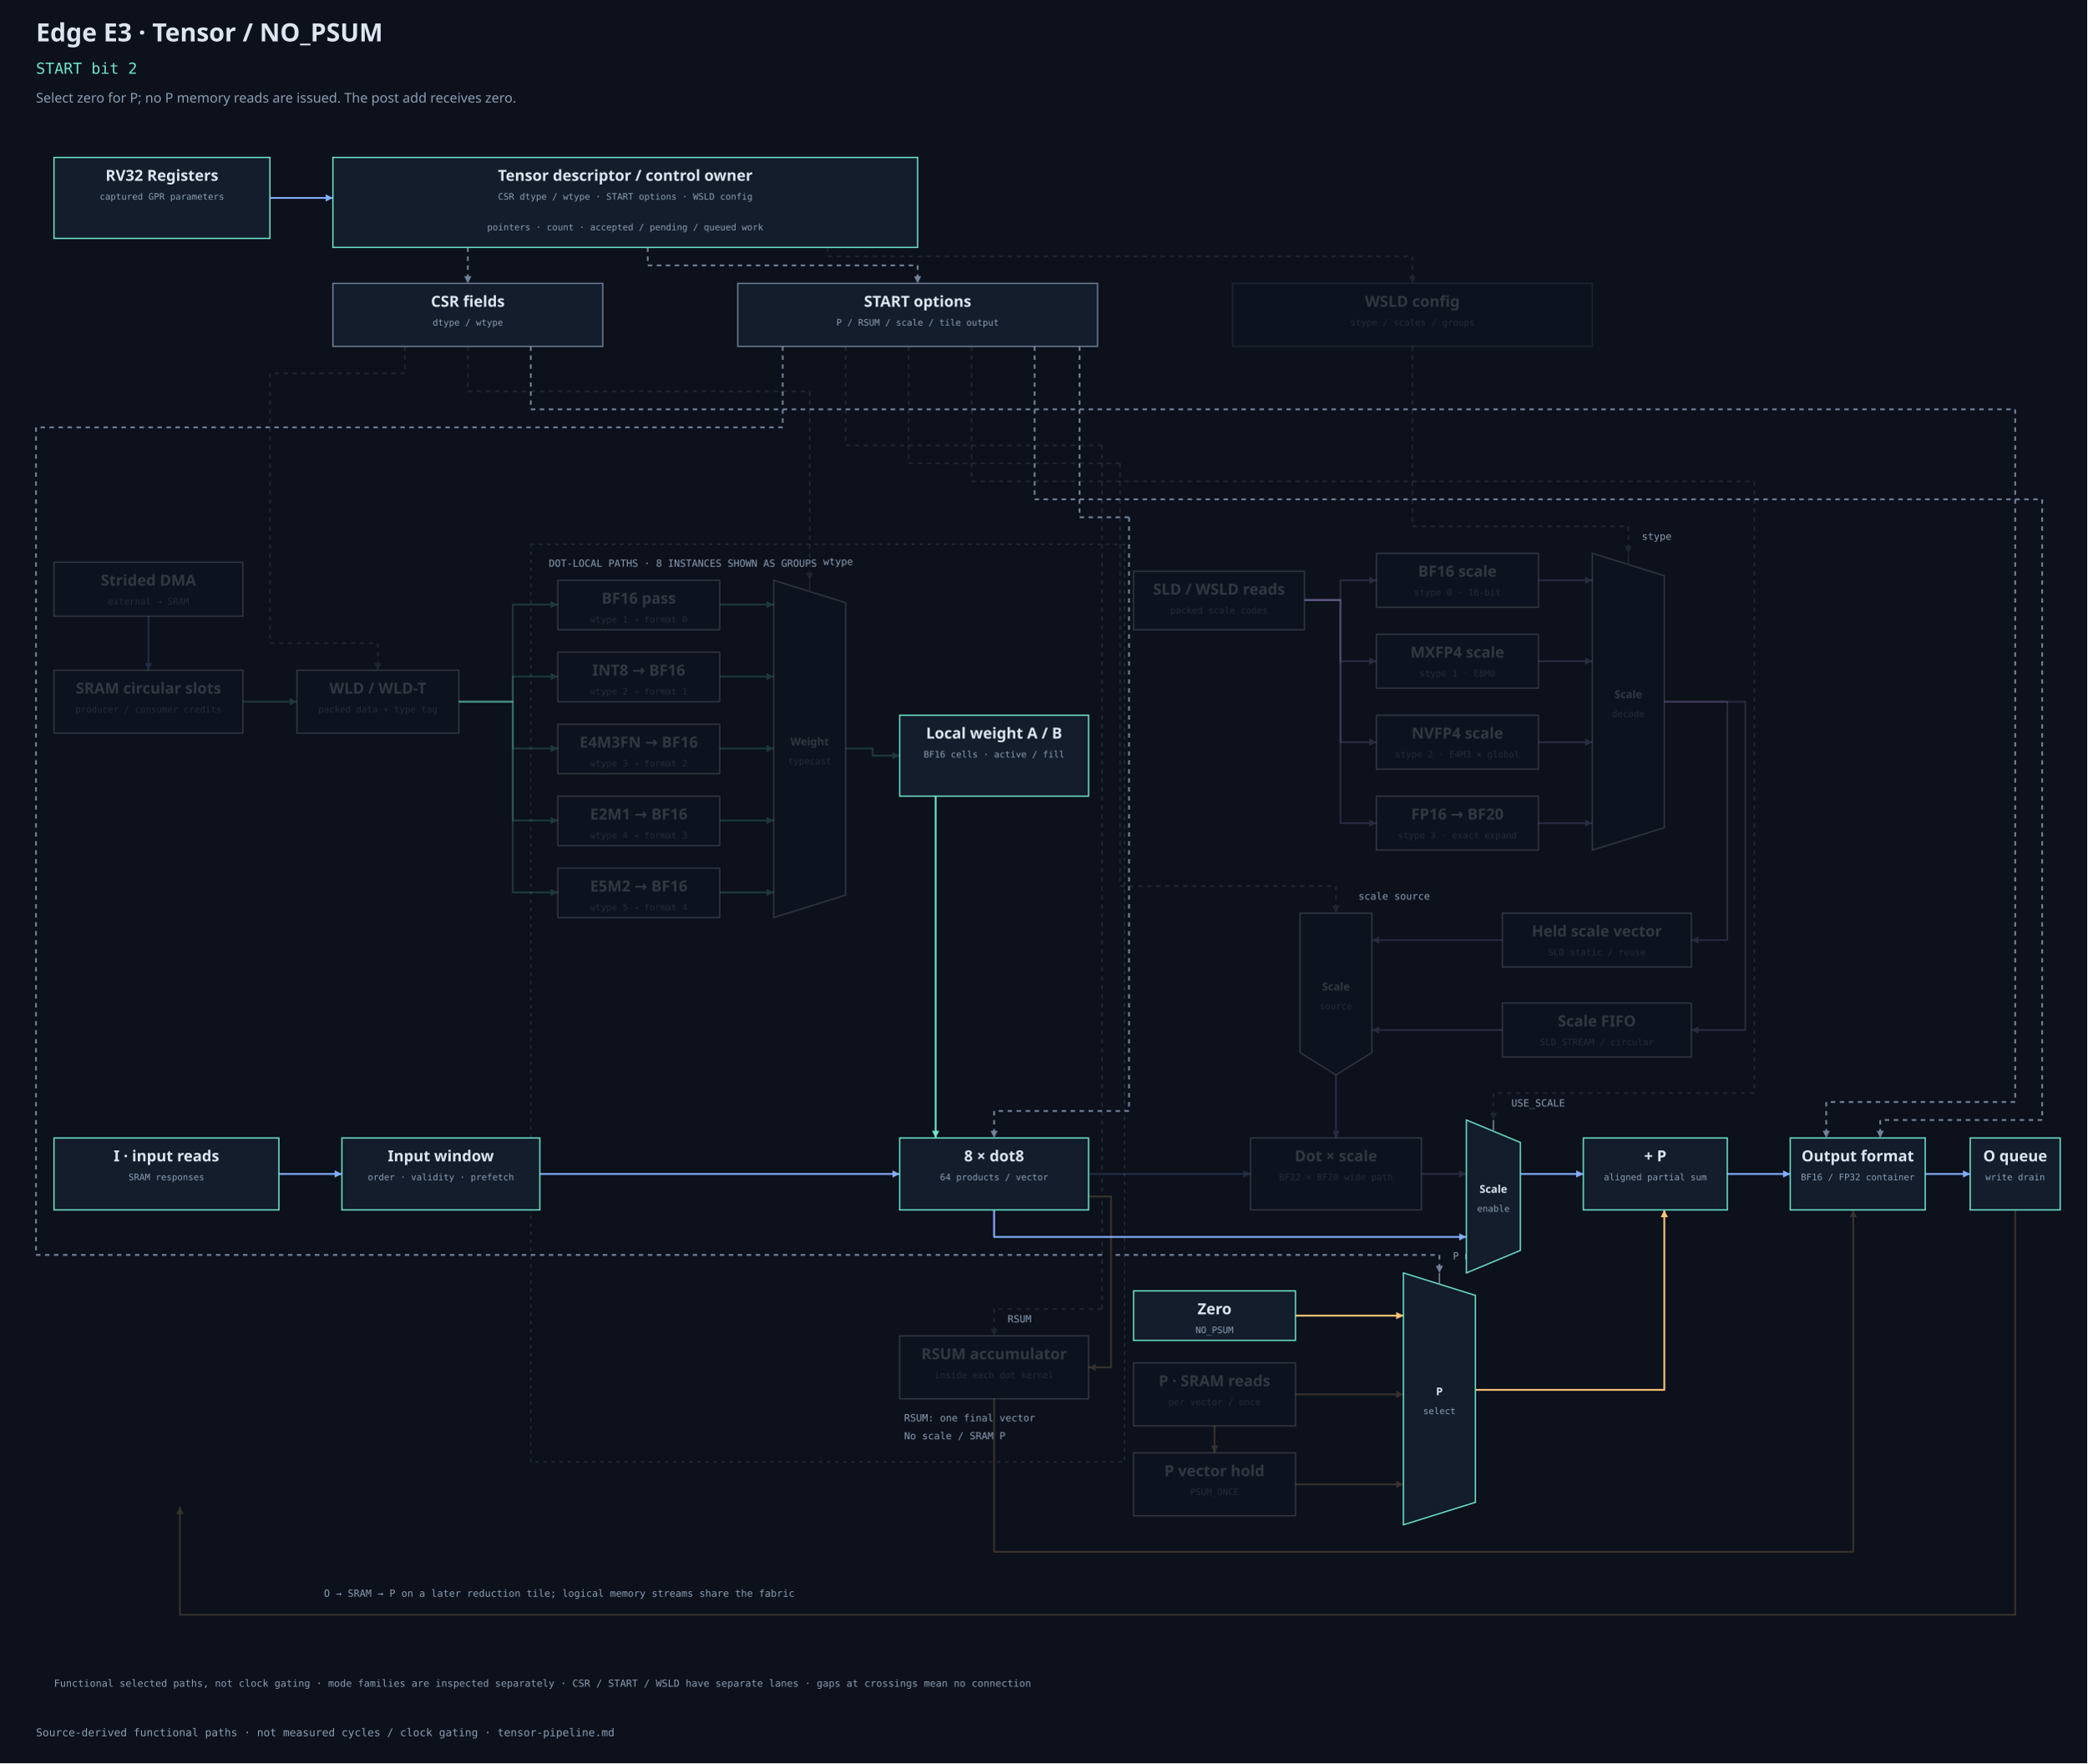
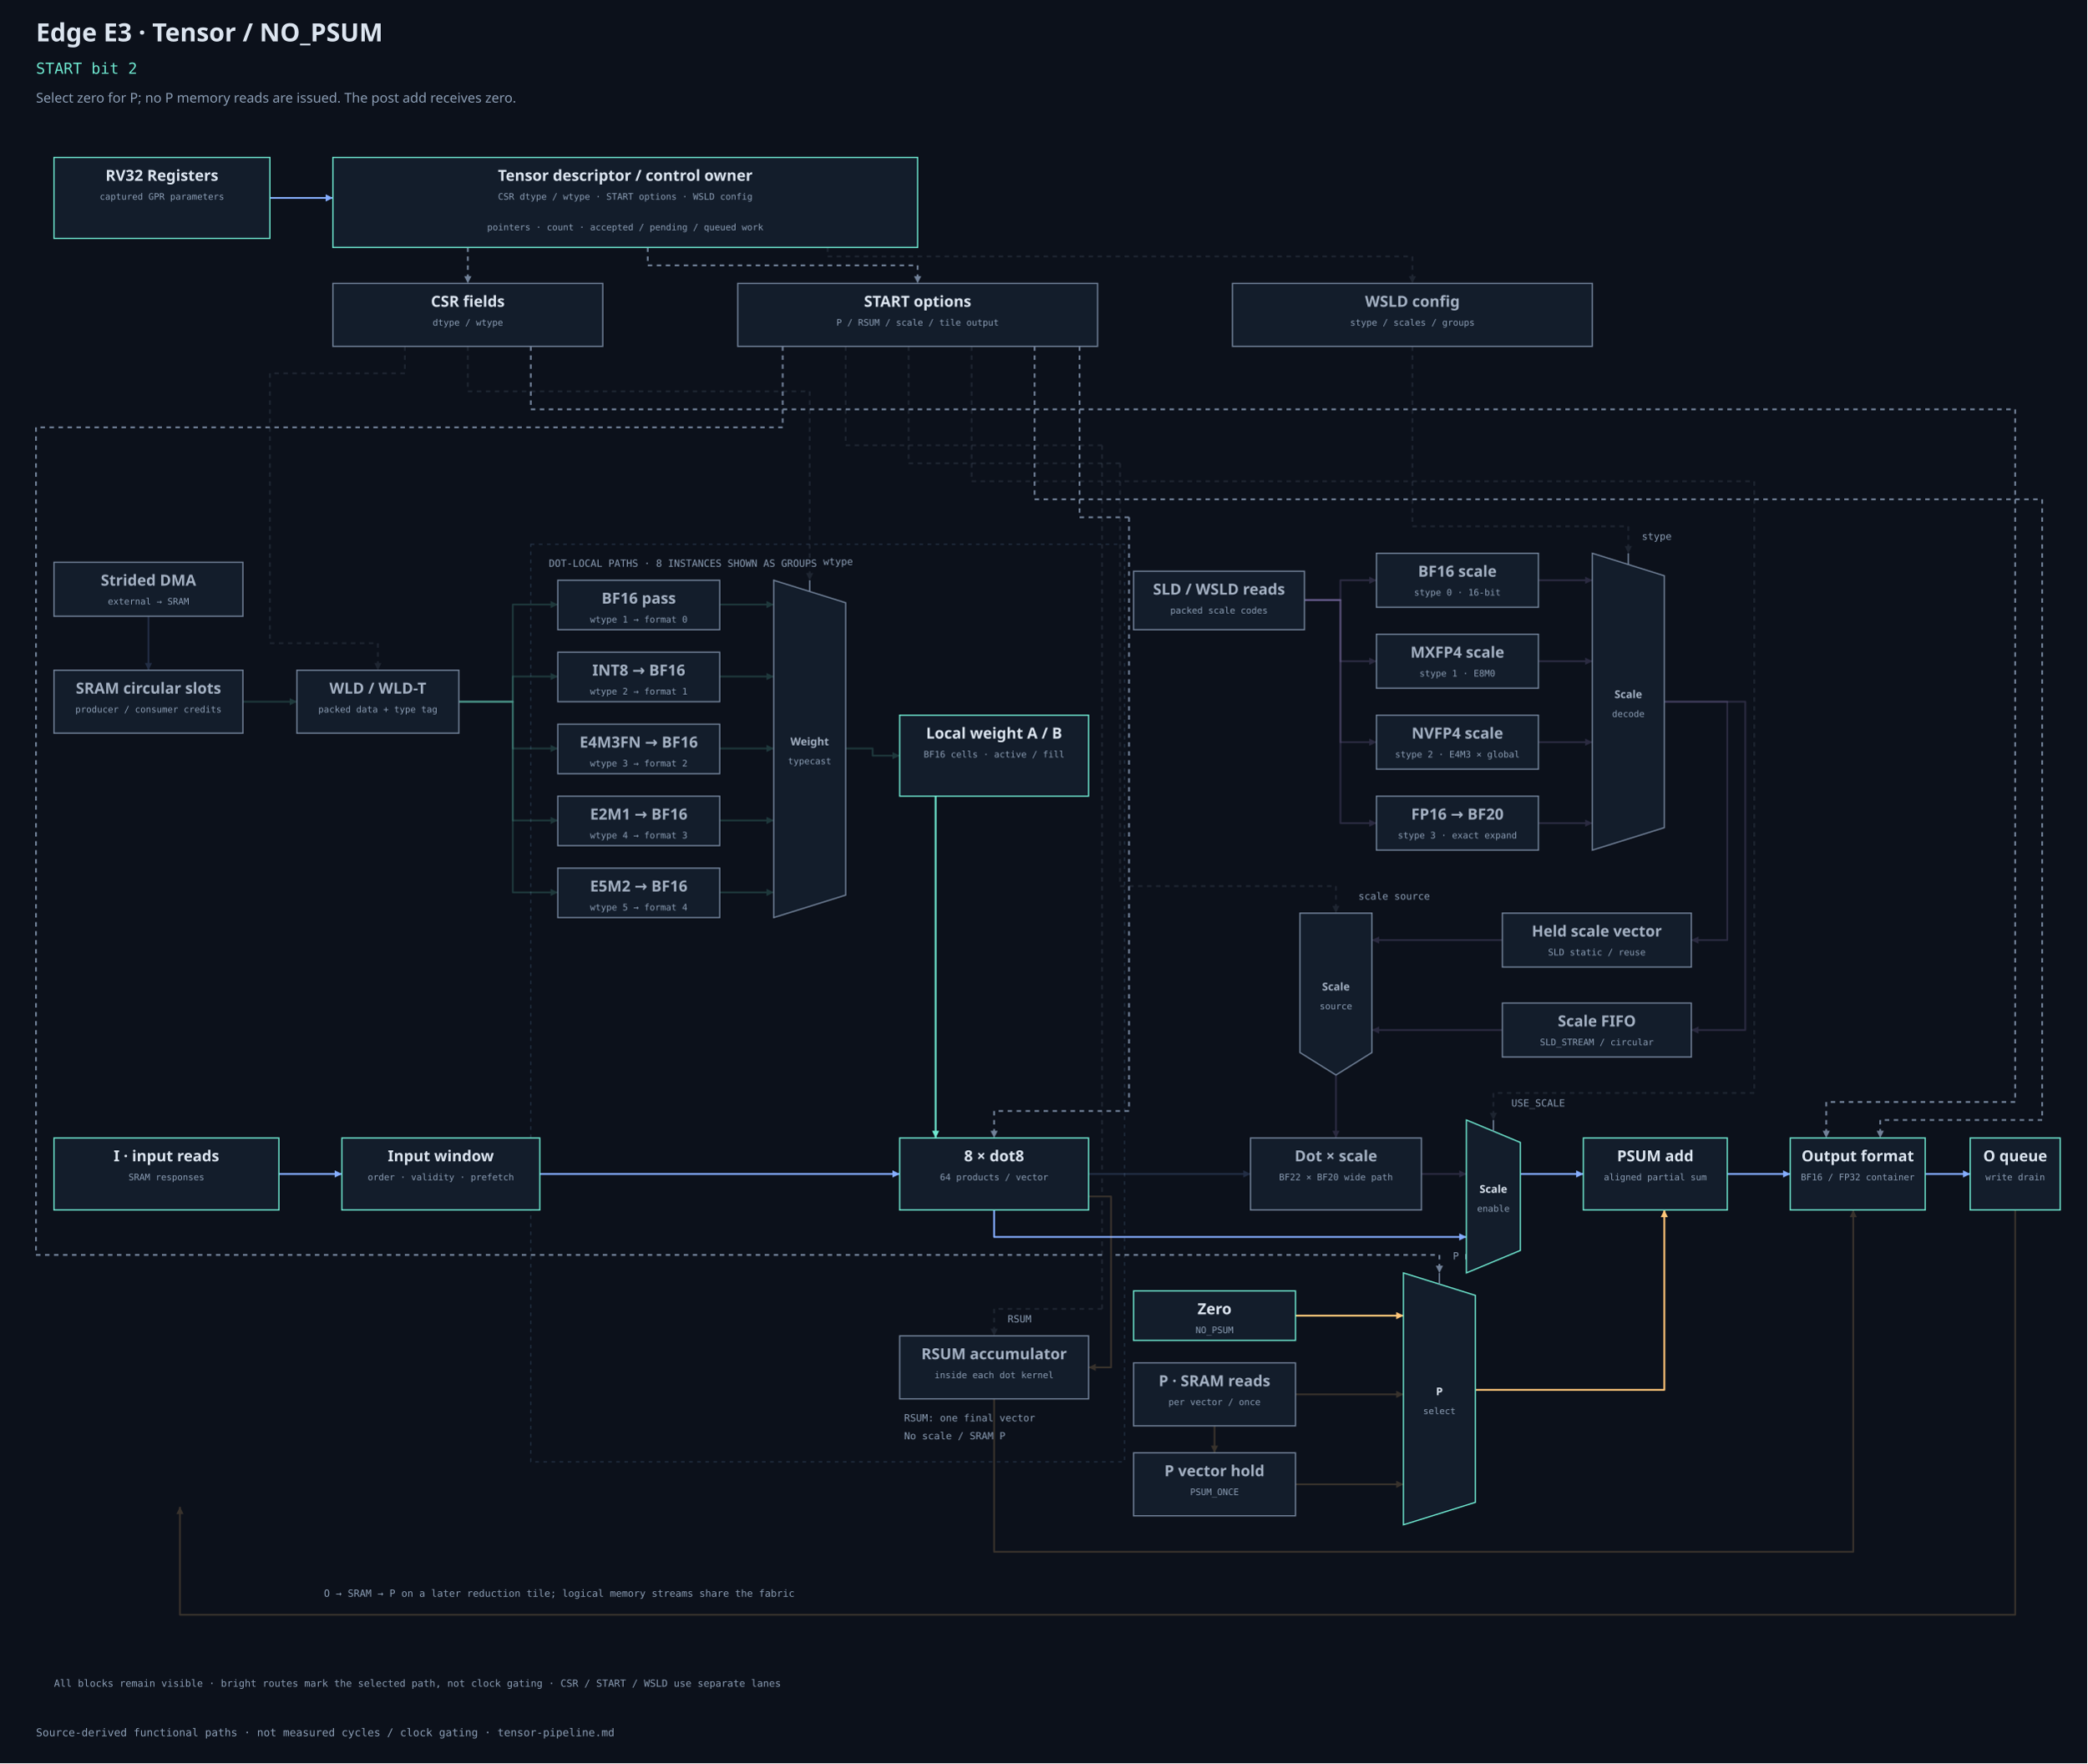
<svg xmlns="http://www.w3.org/2000/svg" width="2320" height="1960" viewBox="0 0 2320 1960">
  <rect width="2320" height="1960" fill="#0c111b" />
  <text x="40" y="46" fill="#dce5f0" font-family="sans-serif" font-size="28" font-weight="700">Edge E3 · Tensor / NO_PSUM</text>
  <text x="40" y="82" fill="#6ee7cf" font-family="monospace" font-size="17">START bit 2</text>
  <text x="40" y="114" fill="#8c9eb5" font-family="sans-serif" font-size="15">Select zero for P; no P memory reads are issued. The post add receives zero.</text>
  <svg x="20" y="135" width="2280" height="1760" viewBox="0 0 2280 1760" role="img" aria-labelledby="tensor-svg-title tensor-svg-desc">
-     <style>.tensor-bg{fill:var(--bg,#0c111b)}.tensor-memory{fill:none;stroke:var(--rule,#29394e);stroke-dasharray:4 5}.tensor-title{font:600 17px sans-serif;fill:var(--ink,#dce5f0)}.tensor-sub{font:10px monospace;fill:var(--muted,#8c9eb5)}.tensor-caption{font:11px monospace;fill:var(--muted,#8c9eb5)}.tensor-box{fill:var(--panel,#131d2b);stroke:var(--ink,#dce5f0);stroke-width:1.4}.tensor-wire{fill:none;stroke-width:2;stroke-linejoin:round}.tensor-data{stroke:#85adff}.tensor-weight{stroke:#6ee7cf}.tensor-psum{stroke:#ffc578}.tensor-optional{stroke:#b39be8}.tensor-control{stroke:#718198;stroke-dasharray:5 5}.tensor-arrow-data{fill:#85adff}.tensor-arrow-weight{fill:#6ee7cf}.tensor-arrow-psum{fill:#ffc578}.tensor-arrow-optional{fill:#b39be8}.tensor-arrow-control{fill:#718198}[data-tensor-node],[data-tensor-path]{opacity:.18}[data-tensor-node].is-active,[data-tensor-path].is-active{opacity:1}.tensor-mux-title{font-size:12px}.tensor-control-source .tensor-box{stroke:#718198!important}.tensor-control-port{stroke:#718198;stroke-width:1.5;fill:none}.is-active .tensor-box{stroke:#6ee7cf}</style>
+     <style>.tensor-bg{fill:var(--bg,#0c111b)}.tensor-memory{fill:none;stroke:var(--rule,#29394e);stroke-dasharray:4 5}.tensor-title{font:600 17px sans-serif;fill:var(--ink,#dce5f0)}.tensor-sub{font:10px monospace;fill:var(--muted,#8c9eb5)}.tensor-caption{font:11px monospace;fill:var(--muted,#8c9eb5)}.tensor-box{fill:var(--panel,#131d2b);stroke:var(--ink,#dce5f0);stroke-width:1.4}.tensor-wire{fill:none;stroke-width:2;stroke-linejoin:round}.tensor-data{stroke:#85adff}.tensor-weight{stroke:#6ee7cf}.tensor-psum{stroke:#ffc578}.tensor-optional{stroke:#b39be8}.tensor-control{stroke:#718198;stroke-dasharray:5 5}.tensor-arrow-data{fill:#85adff}.tensor-arrow-weight{fill:#6ee7cf}.tensor-arrow-psum{fill:#ffc578}.tensor-arrow-optional{fill:#b39be8}.tensor-arrow-control{fill:#718198}[data-tensor-node]{opacity:1}[data-tensor-path]{opacity:.18}[data-tensor-path].is-active{opacity:1}[data-tensor-node]:not(.is-active) .tensor-box{stroke:var(--muted,#718198)}[data-tensor-node]:not(.is-active) .tensor-title{fill:var(--muted,#a4b1c3)}[data-tensor-node]:not(.is-active) .tensor-sub{fill:var(--muted,#8c9eb5)}.tensor-mux-title{font-size:12px}.tensor-control-source .tensor-box{stroke:#718198!important}.tensor-control-port{stroke:#718198;stroke-width:1.5;fill:none}.is-active .tensor-box{stroke:#6ee7cf}</style>
    <defs>
      <marker id="tensor-arrow-data" viewBox="0 0 8 8" refX="8" refY="4" markerWidth="8" markerHeight="8" markerUnits="userSpaceOnUse" orient="auto">
        <path d="M0 0L8 4L0 8Z" class="tensor-arrow-data" />
      </marker>
      <marker id="tensor-arrow-weight" viewBox="0 0 8 8" refX="8" refY="4" markerWidth="8" markerHeight="8" markerUnits="userSpaceOnUse" orient="auto">
        <path d="M0 0L8 4L0 8Z" class="tensor-arrow-weight" />
      </marker>
      <marker id="tensor-arrow-psum" viewBox="0 0 8 8" refX="8" refY="4" markerWidth="8" markerHeight="8" markerUnits="userSpaceOnUse" orient="auto">
        <path d="M0 0L8 4L0 8Z" class="tensor-arrow-psum" />
      </marker>
      <marker id="tensor-arrow-optional" viewBox="0 0 8 8" refX="8" refY="4" markerWidth="8" markerHeight="8" markerUnits="userSpaceOnUse" orient="auto">
        <path d="M0 0L8 4L0 8Z" class="tensor-arrow-optional" />
      </marker>
      <marker id="tensor-arrow-control" viewBox="0 0 8 8" refX="8" refY="4" markerWidth="8" markerHeight="8" markerUnits="userSpaceOnUse" orient="auto">
        <path d="M0 0L8 4L0 8Z" class="tensor-arrow-control" />
      </marker>
    </defs>
    <rect class="tensor-bg" width="2280" height="1760" />
    <rect class="tensor-memory" x="570" y="470" width="660" height="1020" />
    <text class="tensor-caption" x="590" y="495">DOT-LOCAL PATHS · 8 INSTANCES SHOWN AS GROUPS</text>
    <text class="tensor-caption" x="895" y="493">wtype</text>
    <text class="tensor-caption" x="1805" y="465">stype</text>
    <text class="tensor-caption" x="1660" y="1095">USE_SCALE</text>
    <text class="tensor-caption" x="1490" y="865">scale source</text>
    <text class="tensor-caption" x="1595" y="1265">P mode</text>
    <text class="tensor-caption" x="1100" y="1335">RSUM</text>
    <path data-tensor-path="gpr-owner" class="tensor-wire tensor-data is-active" d="M280 85H350" marker-end="url(#tensor-arrow-data)" />
    <g data-tensor-path="ctrl-wld" class="tensor-wire tensor-control ">
      <path d="M430 250L430 280M430 280L280 280M280 280L280 580M280 580L400 580M400 580L400 610" />
      <path d="M400 602L400 610" marker-end="url(#tensor-arrow-control)" />
    </g>
    <g data-tensor-path="ctrl-weight" class="tensor-wire tensor-control ">
      <path d="M500 250L500 300M500 300L880 300M880 300L880 510" />
      <path d="M880 502L880 510" marker-end="url(#tensor-arrow-control)" />
    </g>
    <g data-tensor-path="ctrl-psum" class="tensor-wire tensor-control is-active">
      <path d="M850 250L850 340M850 340L20 340M20 340L20 1260M20 1260L1210 1260M1220 1260L1580 1260M1580 1260L1580 1280" />
      <path d="M1580 1272L1580 1280" marker-end="url(#tensor-arrow-control)" />
    </g>
    <g data-tensor-path="ctrl-rsum" class="tensor-wire tensor-control ">
      <path d="M920 250L920 360M920 360L1205 360M1205 360L1205 1165M1205 1175L1205 1190M1205 1200L1205 1235M1205 1245L1205 1320M1205 1320L1085 1320M1085 1320L1085 1350" />
      <path d="M1085 1342L1085 1350" marker-end="url(#tensor-arrow-control)" />
    </g>
    <g data-tensor-path="ctrl-scale" class="tensor-wire tensor-control ">
      <path d="M990 250L990 380M990 380L1225 380M1225 380L1225 850M1225 850L1465 850M1465 850L1465 880" />
      <path d="M1465 872L1465 880" marker-end="url(#tensor-arrow-control)" />
    </g>
    <g data-tensor-path="ctrl-enable" class="tensor-wire tensor-control ">
      <path d="M1060 250L1060 400M1060 400L1930 400M1930 400L1930 1080M1930 1080L1640 1080M1640 1080L1640 1110" />
      <path d="M1640 1102L1640 1110" marker-end="url(#tensor-arrow-control)" />
    </g>
    <g data-tensor-path="ctrl-stype" class="tensor-wire tensor-control ">
      <path d="M1550 250L1550 450M1550 450L1790 450M1790 450L1790 480" />
      <path d="M1790 472L1790 480" marker-end="url(#tensor-arrow-control)" />
    </g>
    <g data-tensor-path="ctrl-format" class="tensor-wire tensor-control is-active">
      <path d="M570 250L570 320M570 320L2220 320M2220 320L2220 1090M2220 1090L2010 1090M2010 1090L2010 1130" />
      <path d="M2010 1122L2010 1130" marker-end="url(#tensor-arrow-control)" />
    </g>
    <g data-tensor-path="owner-dot" class="tensor-wire tensor-control is-active">
      <path d="M1180 250L1180 440M1180 440L1235 440M1235 440L1235 1100M1235 1100L1085 1100M1085 1100L1085 1130" />
      <path d="M1085 1122L1085 1130" marker-end="url(#tensor-arrow-control)" />
    </g>
    <path data-tensor-path="dma-ring" class="tensor-wire tensor-data " d="M145 550L145 610" marker-end="url(#tensor-arrow-data)" />
    <path data-tensor-path="ring-wld" class="tensor-wire tensor-weight " d="M250 645L310 645" marker-end="url(#tensor-arrow-weight)" />
    <path data-tensor-path="weights" class="tensor-wire tensor-weight is-active" d="M1020 750L1020 1130" marker-end="url(#tensor-arrow-weight)" />
    <path data-tensor-path="input-window" class="tensor-wire tensor-data is-active" d="M290 1170L360 1170" marker-end="url(#tensor-arrow-data)" />
    <path data-tensor-path="window-dot" class="tensor-wire tensor-data is-active" d="M580 1170L980 1170" marker-end="url(#tensor-arrow-data)" />
    <path data-tensor-path="dot-post" class="tensor-wire tensor-data " d="M1190 1170L1370 1170" marker-end="url(#tensor-arrow-data)" />
    <path data-tensor-path="scale-product" class="tensor-wire tensor-optional " d="M1560 1170L1610 1170" marker-end="url(#tensor-arrow-optional)" />
    <path data-tensor-path="scale-bypass" class="tensor-wire tensor-data is-active" d="M1085 1210L1085 1240L1610 1240" marker-end="url(#tensor-arrow-data)" />
    <path data-tensor-path="scaled-to-post" class="tensor-wire tensor-data is-active" d="M1670 1170L1740 1170" marker-end="url(#tensor-arrow-data)" />
    <path data-tensor-path="post-output" class="tensor-wire tensor-data is-active" d="M1900 1170L1970 1170" marker-end="url(#tensor-arrow-data)" />
    <path data-tensor-path="format-output" class="tensor-wire tensor-data is-active" d="M2120 1170L2170 1170" marker-end="url(#tensor-arrow-data)" />
    <path data-tensor-path="rsum-merge" class="tensor-wire tensor-psum " d="M1190 1195L1215 1195L1215 1385L1190 1385" marker-end="url(#tensor-arrow-psum)" />
    <path data-tensor-path="rsum-output" class="tensor-wire tensor-psum " d="M1085 1420L1085 1590L2040 1590L2040 1210" marker-end="url(#tensor-arrow-psum)" />
    <path data-tensor-path="static-scale" class="tensor-wire tensor-optional " d="M1650 910L1505 910" marker-end="url(#tensor-arrow-optional)" />
    <path data-tensor-path="stream-scale" class="tensor-wire tensor-optional " d="M1650 1010L1505 1010" marker-end="url(#tensor-arrow-optional)" />
    <path data-tensor-path="scale" class="tensor-wire tensor-optional " d="M1465 1060L1465 1130" marker-end="url(#tensor-arrow-optional)" />
    <path data-tensor-path="sld-static" class="tensor-wire tensor-optional " d="M1830 645L1900 645L1900 910L1860 910" marker-end="url(#tensor-arrow-optional)" />
    <path data-tensor-path="sld-stream" class="tensor-wire tensor-optional " d="M1830 645L1920 645L1920 1010L1860 1010" marker-end="url(#tensor-arrow-optional)" />
    <path data-tensor-path="zero-p" class="tensor-wire tensor-psum is-active" d="M1420 1327.5L1540 1327.5" marker-end="url(#tensor-arrow-psum)" />
    <path data-tensor-path="read-hold" class="tensor-wire tensor-psum " d="M1330 1450L1330 1480" marker-end="url(#tensor-arrow-psum)" />
    <path data-tensor-path="hold-p" class="tensor-wire tensor-psum " d="M1420 1515L1540 1515" marker-end="url(#tensor-arrow-psum)" />
    <path data-tensor-path="stream-p" class="tensor-wire tensor-psum " d="M1420 1415L1540 1415" marker-end="url(#tensor-arrow-psum)" />
    <path data-tensor-path="psum-post" class="tensor-wire tensor-psum is-active" d="M1620 1410L1830 1410L1830 1210" marker-end="url(#tensor-arrow-psum)" />
    <path data-tensor-path="writeback" class="tensor-wire tensor-psum " d="M2220 1210L2220 1660L180 1660L180 1540" marker-end="url(#tensor-arrow-psum)" />
    <path data-tensor-path="wld-bf16" class="tensor-wire tensor-weight " d="M490 645L550 645L550 537L600 537" marker-end="url(#tensor-arrow-weight)" />
    <path data-tensor-path="cast-bf16" class="tensor-wire tensor-weight " d="M780 537L840 537" marker-end="url(#tensor-arrow-weight)" />
    <path data-tensor-path="wld-int8" class="tensor-wire tensor-weight " d="M490 645L550 645L550 617L600 617" marker-end="url(#tensor-arrow-weight)" />
    <path data-tensor-path="cast-int8" class="tensor-wire tensor-weight " d="M780 617L840 617" marker-end="url(#tensor-arrow-weight)" />
    <path data-tensor-path="wld-e4m3" class="tensor-wire tensor-weight " d="M490 645L550 645L550 697L600 697" marker-end="url(#tensor-arrow-weight)" />
    <path data-tensor-path="cast-e4m3" class="tensor-wire tensor-weight " d="M780 697L840 697" marker-end="url(#tensor-arrow-weight)" />
    <path data-tensor-path="wld-fp4" class="tensor-wire tensor-weight " d="M490 645L550 645L550 777L600 777" marker-end="url(#tensor-arrow-weight)" />
    <path data-tensor-path="cast-fp4" class="tensor-wire tensor-weight " d="M780 777L840 777" marker-end="url(#tensor-arrow-weight)" />
    <path data-tensor-path="wld-e5m2" class="tensor-wire tensor-weight " d="M490 645L550 645L550 857L600 857" marker-end="url(#tensor-arrow-weight)" />
    <path data-tensor-path="cast-e5m2" class="tensor-wire tensor-weight " d="M780 857L840 857" marker-end="url(#tensor-arrow-weight)" />
    <path data-tensor-path="wld-banks" class="tensor-wire tensor-weight " d="M920 697L950 697L950 705L980 705" marker-end="url(#tensor-arrow-weight)" />
    <path data-tensor-path="sld-bf16" class="tensor-wire tensor-optional " d="M1430 532L1470 532L1470 510L1510 510" marker-end="url(#tensor-arrow-optional)" />
    <path data-tensor-path="decode-bf16" class="tensor-wire tensor-optional " d="M1690 510L1750 510" marker-end="url(#tensor-arrow-optional)" />
    <path data-tensor-path="sld-mx" class="tensor-wire tensor-optional " d="M1430 532L1470 532L1470 600L1510 600" marker-end="url(#tensor-arrow-optional)" />
    <path data-tensor-path="decode-mx" class="tensor-wire tensor-optional " d="M1690 600L1750 600" marker-end="url(#tensor-arrow-optional)" />
    <path data-tensor-path="sld-nv" class="tensor-wire tensor-optional " d="M1430 532L1470 532L1470 690L1510 690" marker-end="url(#tensor-arrow-optional)" />
    <path data-tensor-path="decode-nv" class="tensor-wire tensor-optional " d="M1690 690L1750 690" marker-end="url(#tensor-arrow-optional)" />
    <path data-tensor-path="sld-fp16" class="tensor-wire tensor-optional " d="M1430 532L1470 532L1470 780L1510 780" marker-end="url(#tensor-arrow-optional)" />
    <path data-tensor-path="decode-fp16" class="tensor-wire tensor-optional " d="M1690 780L1750 780" marker-end="url(#tensor-arrow-optional)" />
    <g data-tensor-path="owner-csr" class="tensor-wire tensor-control is-active">
      <path d="M500 140L500 180" />
      <path d="M500 172L500 180" marker-end="url(#tensor-arrow-control)" />
    </g>
    <g data-tensor-path="owner-start" class="tensor-wire tensor-control is-active">
      <path d="M700 140L700 160M700 160L1000 160M1000 160L1000 180" />
      <path d="M1000 172L1000 180" marker-end="url(#tensor-arrow-control)" />
    </g>
    <g data-tensor-path="owner-wsld" class="tensor-wire tensor-control ">
      <path d="M900 140L900 150M900 150L1550 150M1550 150L1550 180" />
      <path d="M1550 172L1550 180" marker-end="url(#tensor-arrow-control)" />
    </g>
    <g data-tensor-path="ctrl-tile-format" class="tensor-wire tensor-control is-active">
      <path d="M1130 250L1130 420M1130 420L2250 420M2250 420L2250 1110M2250 1110L2070 1110M2070 1110L2070 1130" />
      <path d="M2070 1122L2070 1130" marker-end="url(#tensor-arrow-control)" />
    </g>
    <g data-tensor-node="gpr" class="is-active " role="button" tabindex="0" aria-label="RV32 Registers: explore this path">
      <rect class="tensor-box" x="40" y="40" width="240" height="90" />
      <text class="tensor-title " x="160" y="66" text-anchor="middle">RV32 Registers</text>
      <text class="tensor-sub" x="160" y="87" text-anchor="middle">captured GPR parameters</text>
    </g>
    <g data-tensor-node="owner" class="is-active " role="button" tabindex="0" aria-label="Tensor descriptor / control owner: explore this path">
      <rect class="tensor-box" x="350" y="40" width="650" height="100" />
      <text class="tensor-title " x="675" y="66" text-anchor="middle">Tensor descriptor / control owner</text>
      <text class="tensor-sub" x="675" y="87" text-anchor="middle">CSR dtype / wtype · START options · WSLD config</text>
      <text class="tensor-sub" x="675" y="121" text-anchor="middle">pointers · count · accepted / pending / queued work</text>
    </g>
    <g data-tensor-node="dma" class=" " role="button" tabindex="0" aria-label="Strided DMA: explore this path">
      <rect class="tensor-box" x="40" y="490" width="210" height="60" />
      <text class="tensor-title " x="145" y="516" text-anchor="middle">Strided DMA</text>
      <text class="tensor-sub" x="145" y="537" text-anchor="middle">external → SRAM</text>
    </g>
    <g data-tensor-node="ring" class=" " role="button" tabindex="0" aria-label="SRAM circular slots: explore this path">
      <rect class="tensor-box" x="40" y="610" width="210" height="70" />
      <text class="tensor-title " x="145" y="636" text-anchor="middle">SRAM circular slots</text>
      <text class="tensor-sub" x="145" y="657" text-anchor="middle">producer / consumer credits</text>
    </g>
    <g data-tensor-node="wld" class=" " role="button" tabindex="0" aria-label="WLD / WLD-T: explore this path">
      <rect class="tensor-box" x="310" y="610" width="180" height="70" />
      <text class="tensor-title " x="400" y="636" text-anchor="middle">WLD / WLD-T</text>
      <text class="tensor-sub" x="400" y="657" text-anchor="middle">packed data + type tag</text>
    </g>
    <g data-tensor-node="w-bf16" class=" " role="button" tabindex="0" aria-label="BF16 pass: explore this path">
      <rect class="tensor-box" x="600" y="510" width="180" height="55" />
      <text class="tensor-title " x="690" y="536" text-anchor="middle">BF16 pass</text>
      <text class="tensor-sub" x="690" y="557" text-anchor="middle">wtype 1 → format 0</text>
    </g>
    <g data-tensor-node="w-int8" class=" " role="button" tabindex="0" aria-label="INT8 → BF16: explore this path">
      <rect class="tensor-box" x="600" y="590" width="180" height="55" />
      <text class="tensor-title " x="690" y="616" text-anchor="middle">INT8 → BF16</text>
      <text class="tensor-sub" x="690" y="637" text-anchor="middle">wtype 2 → format 1</text>
    </g>
    <g data-tensor-node="w-e4m3" class=" " role="button" tabindex="0" aria-label="E4M3FN → BF16: explore this path">
      <rect class="tensor-box" x="600" y="670" width="180" height="55" />
      <text class="tensor-title " x="690" y="696" text-anchor="middle">E4M3FN → BF16</text>
      <text class="tensor-sub" x="690" y="717" text-anchor="middle">wtype 3 → format 2</text>
    </g>
    <g data-tensor-node="w-fp4" class=" " role="button" tabindex="0" aria-label="E2M1 → BF16: explore this path">
      <rect class="tensor-box" x="600" y="750" width="180" height="55" />
      <text class="tensor-title " x="690" y="776" text-anchor="middle">E2M1 → BF16</text>
      <text class="tensor-sub" x="690" y="797" text-anchor="middle">wtype 4 → format 3</text>
    </g>
    <g data-tensor-node="w-e5m2" class=" " role="button" tabindex="0" aria-label="E5M2 → BF16: explore this path">
      <rect class="tensor-box" x="600" y="830" width="180" height="55" />
      <text class="tensor-title " x="690" y="856" text-anchor="middle">E5M2 → BF16</text>
      <text class="tensor-sub" x="690" y="877" text-anchor="middle">wtype 5 → format 4</text>
    </g>
    <g data-tensor-node="wselect" class=" " role="button" tabindex="0" aria-label="Weight: explore this path">
      <path class="tensor-box" d="M840 510L920 535V860L840 885Z" />
      <path class="tensor-control-port" d="M880 510V522.5" />
      <text class="tensor-title tensor-mux-title" x="880" y="693.5" text-anchor="middle">Weight</text>
      <text class="tensor-sub" x="880" y="714.5" text-anchor="middle">typecast</text>
    </g>
    <g data-tensor-node="banks" class="is-active " role="button" tabindex="0" aria-label="Local weight A / B: explore this path">
      <rect class="tensor-box" x="980" y="660" width="210" height="90" />
      <text class="tensor-title " x="1085" y="686" text-anchor="middle">Local weight A / B</text>
      <text class="tensor-sub" x="1085" y="707" text-anchor="middle">BF16 cells · active / fill</text>
    </g>
    <g data-tensor-node="input" class="is-active " role="button" tabindex="0" aria-label="I · input reads: explore this path">
      <rect class="tensor-box" x="40" y="1130" width="250" height="80" />
      <text class="tensor-title " x="165" y="1156" text-anchor="middle">I · input reads</text>
      <text class="tensor-sub" x="165" y="1177" text-anchor="middle">SRAM responses</text>
    </g>
    <g data-tensor-node="window" class="is-active " role="button" tabindex="0" aria-label="Input window: explore this path">
      <rect class="tensor-box" x="360" y="1130" width="220" height="80" />
      <text class="tensor-title " x="470" y="1156" text-anchor="middle">Input window</text>
      <text class="tensor-sub" x="470" y="1177" text-anchor="middle">order · validity · prefetch</text>
    </g>
    <g data-tensor-node="dot" class="is-active " role="button" tabindex="0" aria-label="8 × dot8: explore this path">
      <rect class="tensor-box" x="980" y="1130" width="210" height="80" />
      <text class="tensor-title " x="1085" y="1156" text-anchor="middle">8 × dot8</text>
      <text class="tensor-sub" x="1085" y="1177" text-anchor="middle">64 products / vector</text>
    </g>
    <g data-tensor-node="rsum" class=" " role="button" tabindex="0" aria-label="RSUM accumulator: explore this path">
      <rect class="tensor-box" x="980" y="1350" width="210" height="70" />
      <text class="tensor-title " x="1085" y="1376" text-anchor="middle">RSUM accumulator</text>
      <text class="tensor-sub" x="1085" y="1397" text-anchor="middle">inside each dot kernel</text>
    </g>
    <g data-tensor-node="sld" class=" " role="button" tabindex="0" aria-label="SLD / WSLD reads: explore this path">
      <rect class="tensor-box" x="1240" y="500" width="190" height="65" />
      <text class="tensor-title " x="1335" y="526" text-anchor="middle">SLD / WSLD reads</text>
      <text class="tensor-sub" x="1335" y="547" text-anchor="middle">packed scale codes</text>
    </g>
    <g data-tensor-node="s-bf16" class=" " role="button" tabindex="0" aria-label="BF16 scale: explore this path">
      <rect class="tensor-box" x="1510" y="480" width="180" height="60" />
      <text class="tensor-title " x="1600" y="506" text-anchor="middle">BF16 scale</text>
      <text class="tensor-sub" x="1600" y="527" text-anchor="middle">stype 0 · 16-bit</text>
    </g>
    <g data-tensor-node="s-mx" class=" " role="button" tabindex="0" aria-label="MXFP4 scale: explore this path">
      <rect class="tensor-box" x="1510" y="570" width="180" height="60" />
      <text class="tensor-title " x="1600" y="596" text-anchor="middle">MXFP4 scale</text>
      <text class="tensor-sub" x="1600" y="617" text-anchor="middle">stype 1 · E8M0</text>
    </g>
    <g data-tensor-node="s-nv" class=" " role="button" tabindex="0" aria-label="NVFP4 scale: explore this path">
      <rect class="tensor-box" x="1510" y="660" width="180" height="60" />
      <text class="tensor-title " x="1600" y="686" text-anchor="middle">NVFP4 scale</text>
      <text class="tensor-sub" x="1600" y="707" text-anchor="middle">stype 2 · E4M3 × global</text>
    </g>
    <g data-tensor-node="s-fp16" class=" " role="button" tabindex="0" aria-label="FP16 → BF20: explore this path">
      <rect class="tensor-box" x="1510" y="750" width="180" height="60" />
      <text class="tensor-title " x="1600" y="776" text-anchor="middle">FP16 → BF20</text>
      <text class="tensor-sub" x="1600" y="797" text-anchor="middle">stype 3 · exact expand</text>
    </g>
    <g data-tensor-node="stype" class=" " role="button" tabindex="0" aria-label="Scale: explore this path">
      <path class="tensor-box" d="M1750 480L1830 505V785L1750 810Z" />
      <path class="tensor-control-port" d="M1790 480V492.5" />
      <text class="tensor-title tensor-mux-title" x="1790" y="641" text-anchor="middle">Scale</text>
      <text class="tensor-sub" x="1790" y="662" text-anchor="middle">decode</text>
    </g>
    <g data-tensor-node="scale-hold" class=" " role="button" tabindex="0" aria-label="Held scale vector: explore this path">
      <rect class="tensor-box" x="1650" y="880" width="210" height="60" />
      <text class="tensor-title " x="1755" y="906" text-anchor="middle">Held scale vector</text>
      <text class="tensor-sub" x="1755" y="927" text-anchor="middle">SLD static / reuse</text>
    </g>
    <g data-tensor-node="scale-fifo" class=" " role="button" tabindex="0" aria-label="Scale FIFO: explore this path">
      <rect class="tensor-box" x="1650" y="980" width="210" height="60" />
      <text class="tensor-title " x="1755" y="1006" text-anchor="middle">Scale FIFO</text>
      <text class="tensor-sub" x="1755" y="1027" text-anchor="middle">SLD_STREAM / circular</text>
    </g>
    <g data-tensor-node="scale-source" class=" " role="button" tabindex="0" aria-label="Scale: explore this path">
      <path class="tensor-box" d="M1425 880H1505V1035L1465 1060L1425 1035Z" />
      <text class="tensor-title tensor-mux-title" x="1465" y="966" text-anchor="middle">Scale</text>
      <text class="tensor-sub" x="1465" y="987" text-anchor="middle">source</text>
    </g>
    <g data-tensor-node="scale-mul" class=" " role="button" tabindex="0" aria-label="Dot × scale: explore this path">
      <rect class="tensor-box" x="1370" y="1130" width="190" height="80" />
      <text class="tensor-title " x="1465" y="1156" text-anchor="middle">Dot × scale</text>
      <text class="tensor-sub" x="1465" y="1177" text-anchor="middle">BF22 × BF20 wide path</text>
    </g>
    <g data-tensor-node="scale-select" class="is-active " role="button" tabindex="0" aria-label="Scale: explore this path">
      <path class="tensor-box" d="M1610 1110L1670 1135V1255L1610 1280Z" />
      <path class="tensor-control-port" d="M1640 1110V1122.5" />
      <text class="tensor-title tensor-mux-title" x="1640" y="1191" text-anchor="middle">Scale</text>
      <text class="tensor-sub" x="1640" y="1212" text-anchor="middle">enable</text>
    </g>
-     <g data-tensor-node="post" class="is-active " role="button" tabindex="0" aria-label="+ P: explore this path">
+     <g data-tensor-node="post" class="is-active " role="button" tabindex="0" aria-label="PSUM add: explore this path">
      <rect class="tensor-box" x="1740" y="1130" width="160" height="80" />
-       <text class="tensor-title " x="1820" y="1156" text-anchor="middle">+ P</text>
+       <text class="tensor-title " x="1820" y="1156" text-anchor="middle">PSUM add</text>
      <text class="tensor-sub" x="1820" y="1177" text-anchor="middle">aligned partial sum</text>
    </g>
    <g data-tensor-node="psum" class=" " role="button" tabindex="0" aria-label="P · SRAM reads: explore this path">
      <rect class="tensor-box" x="1240" y="1380" width="180" height="70" />
      <text class="tensor-title " x="1330" y="1406" text-anchor="middle">P · SRAM reads</text>
      <text class="tensor-sub" x="1330" y="1427" text-anchor="middle">per vector / once</text>
    </g>
    <g data-tensor-node="zero" class="is-active " role="button" tabindex="0" aria-label="Zero: explore this path">
      <rect class="tensor-box" x="1240" y="1300" width="180" height="55" />
      <text class="tensor-title " x="1330" y="1326" text-anchor="middle">Zero</text>
      <text class="tensor-sub" x="1330" y="1347" text-anchor="middle">NO_PSUM</text>
    </g>
    <g data-tensor-node="psum-hold" class=" " role="button" tabindex="0" aria-label="P vector hold: explore this path">
      <rect class="tensor-box" x="1240" y="1480" width="180" height="70" />
      <text class="tensor-title " x="1330" y="1506" text-anchor="middle">P vector hold</text>
      <text class="tensor-sub" x="1330" y="1527" text-anchor="middle">PSUM_ONCE</text>
    </g>
    <g data-tensor-node="psum-select" class="is-active " role="button" tabindex="0" aria-label="P: explore this path">
      <path class="tensor-box" d="M1540 1280L1620 1305V1535L1540 1560Z" />
      <path class="tensor-control-port" d="M1580 1280V1292.5" />
      <text class="tensor-title tensor-mux-title" x="1580" y="1416" text-anchor="middle">P</text>
      <text class="tensor-sub" x="1580" y="1437" text-anchor="middle">select</text>
    </g>
    <g data-tensor-node="format" class="is-active " role="button" tabindex="0" aria-label="Output format: explore this path">
      <rect class="tensor-box" x="1970" y="1130" width="150" height="80" />
      <text class="tensor-title " x="2045" y="1156" text-anchor="middle">Output format</text>
      <text class="tensor-sub" x="2045" y="1177" text-anchor="middle">BF16 / FP32 container</text>
    </g>
    <g data-tensor-node="output" class="is-active " role="button" tabindex="0" aria-label="O queue: explore this path">
      <rect class="tensor-box" x="2170" y="1130" width="100" height="80" />
      <text class="tensor-title " x="2220" y="1156" text-anchor="middle">O queue</text>
      <text class="tensor-sub" x="2220" y="1177" text-anchor="middle">write drain</text>
    </g>
    <g data-tensor-node="csr-fields" class="is-active tensor-control-source" role="button" tabindex="0" aria-label="CSR fields: explore this path">
      <rect class="tensor-box" x="350" y="180" width="300" height="70" />
      <text class="tensor-title " x="500" y="206" text-anchor="middle">CSR fields</text>
      <text class="tensor-sub" x="500" y="227" text-anchor="middle">dtype / wtype</text>
    </g>
    <g data-tensor-node="start-fields" class="is-active tensor-control-source" role="button" tabindex="0" aria-label="START options: explore this path">
      <rect class="tensor-box" x="800" y="180" width="400" height="70" />
      <text class="tensor-title " x="1000" y="206" text-anchor="middle">START options</text>
      <text class="tensor-sub" x="1000" y="227" text-anchor="middle">P / RSUM / scale / tile output</text>
    </g>
    <g data-tensor-node="wsld-fields" class=" tensor-control-source" role="button" tabindex="0" aria-label="WSLD config: explore this path">
      <rect class="tensor-box" x="1350" y="180" width="400" height="70" />
      <text class="tensor-title " x="1550" y="206" text-anchor="middle">WSLD config</text>
      <text class="tensor-sub" x="1550" y="227" text-anchor="middle">stype / scales / groups</text>
    </g>
    <text class="tensor-caption" x="985" y="1445">RSUM: one final vector</text>
    <text class="tensor-caption" x="985" y="1465">No scale / SRAM P</text>
    <text class="tensor-caption" x="340" y="1640">O → SRAM → P on a later reduction tile; logical memory streams share the fabric</text>
-     <text class="tensor-caption" x="40" y="1740">Functional selected paths, not clock gating · mode families are inspected separately · CSR / START / WSLD have separate lanes · gaps at crossings mean no connection</text>
+     <text class="tensor-caption" x="40" y="1740">All blocks remain visible · bright routes mark the selected path, not clock gating · CSR / START / WSLD use separate lanes</text>
  </svg>
  <text x="40" y="1930" fill="#8c9eb5" font-family="monospace" font-size="12">Source-derived functional paths · not measured cycles / clock gating · tensor-pipeline.md</text>
</svg>
